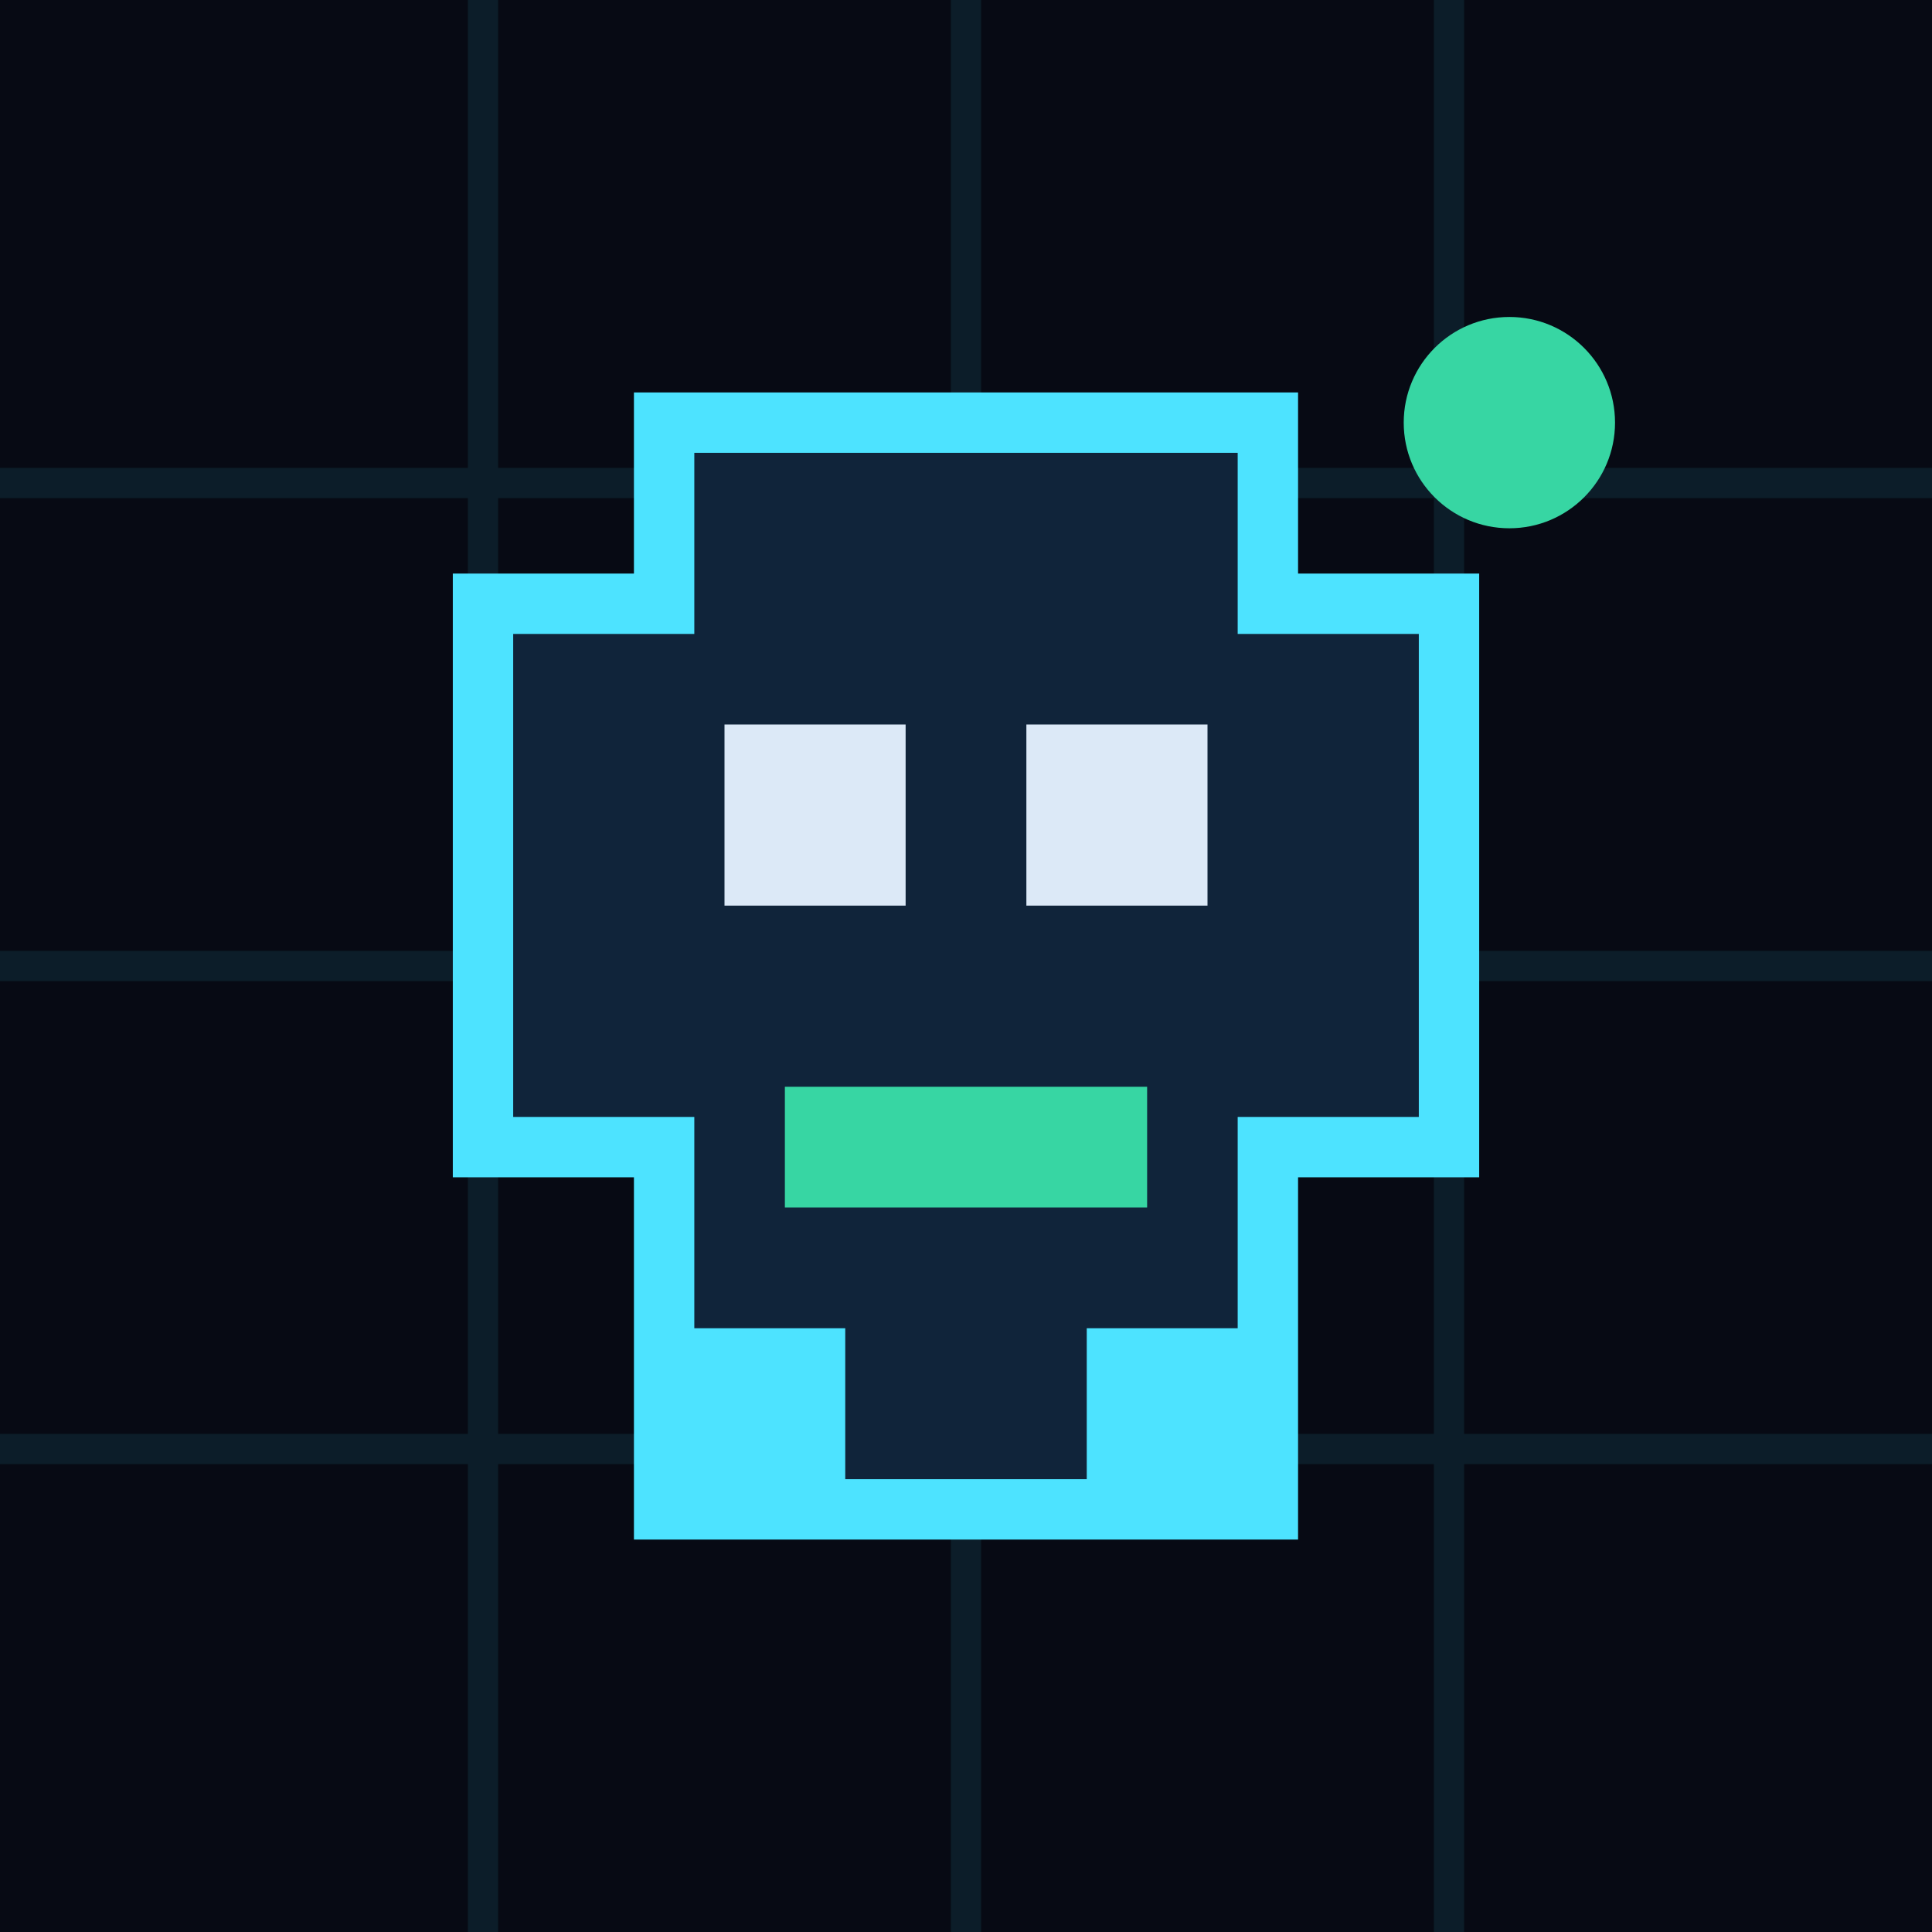
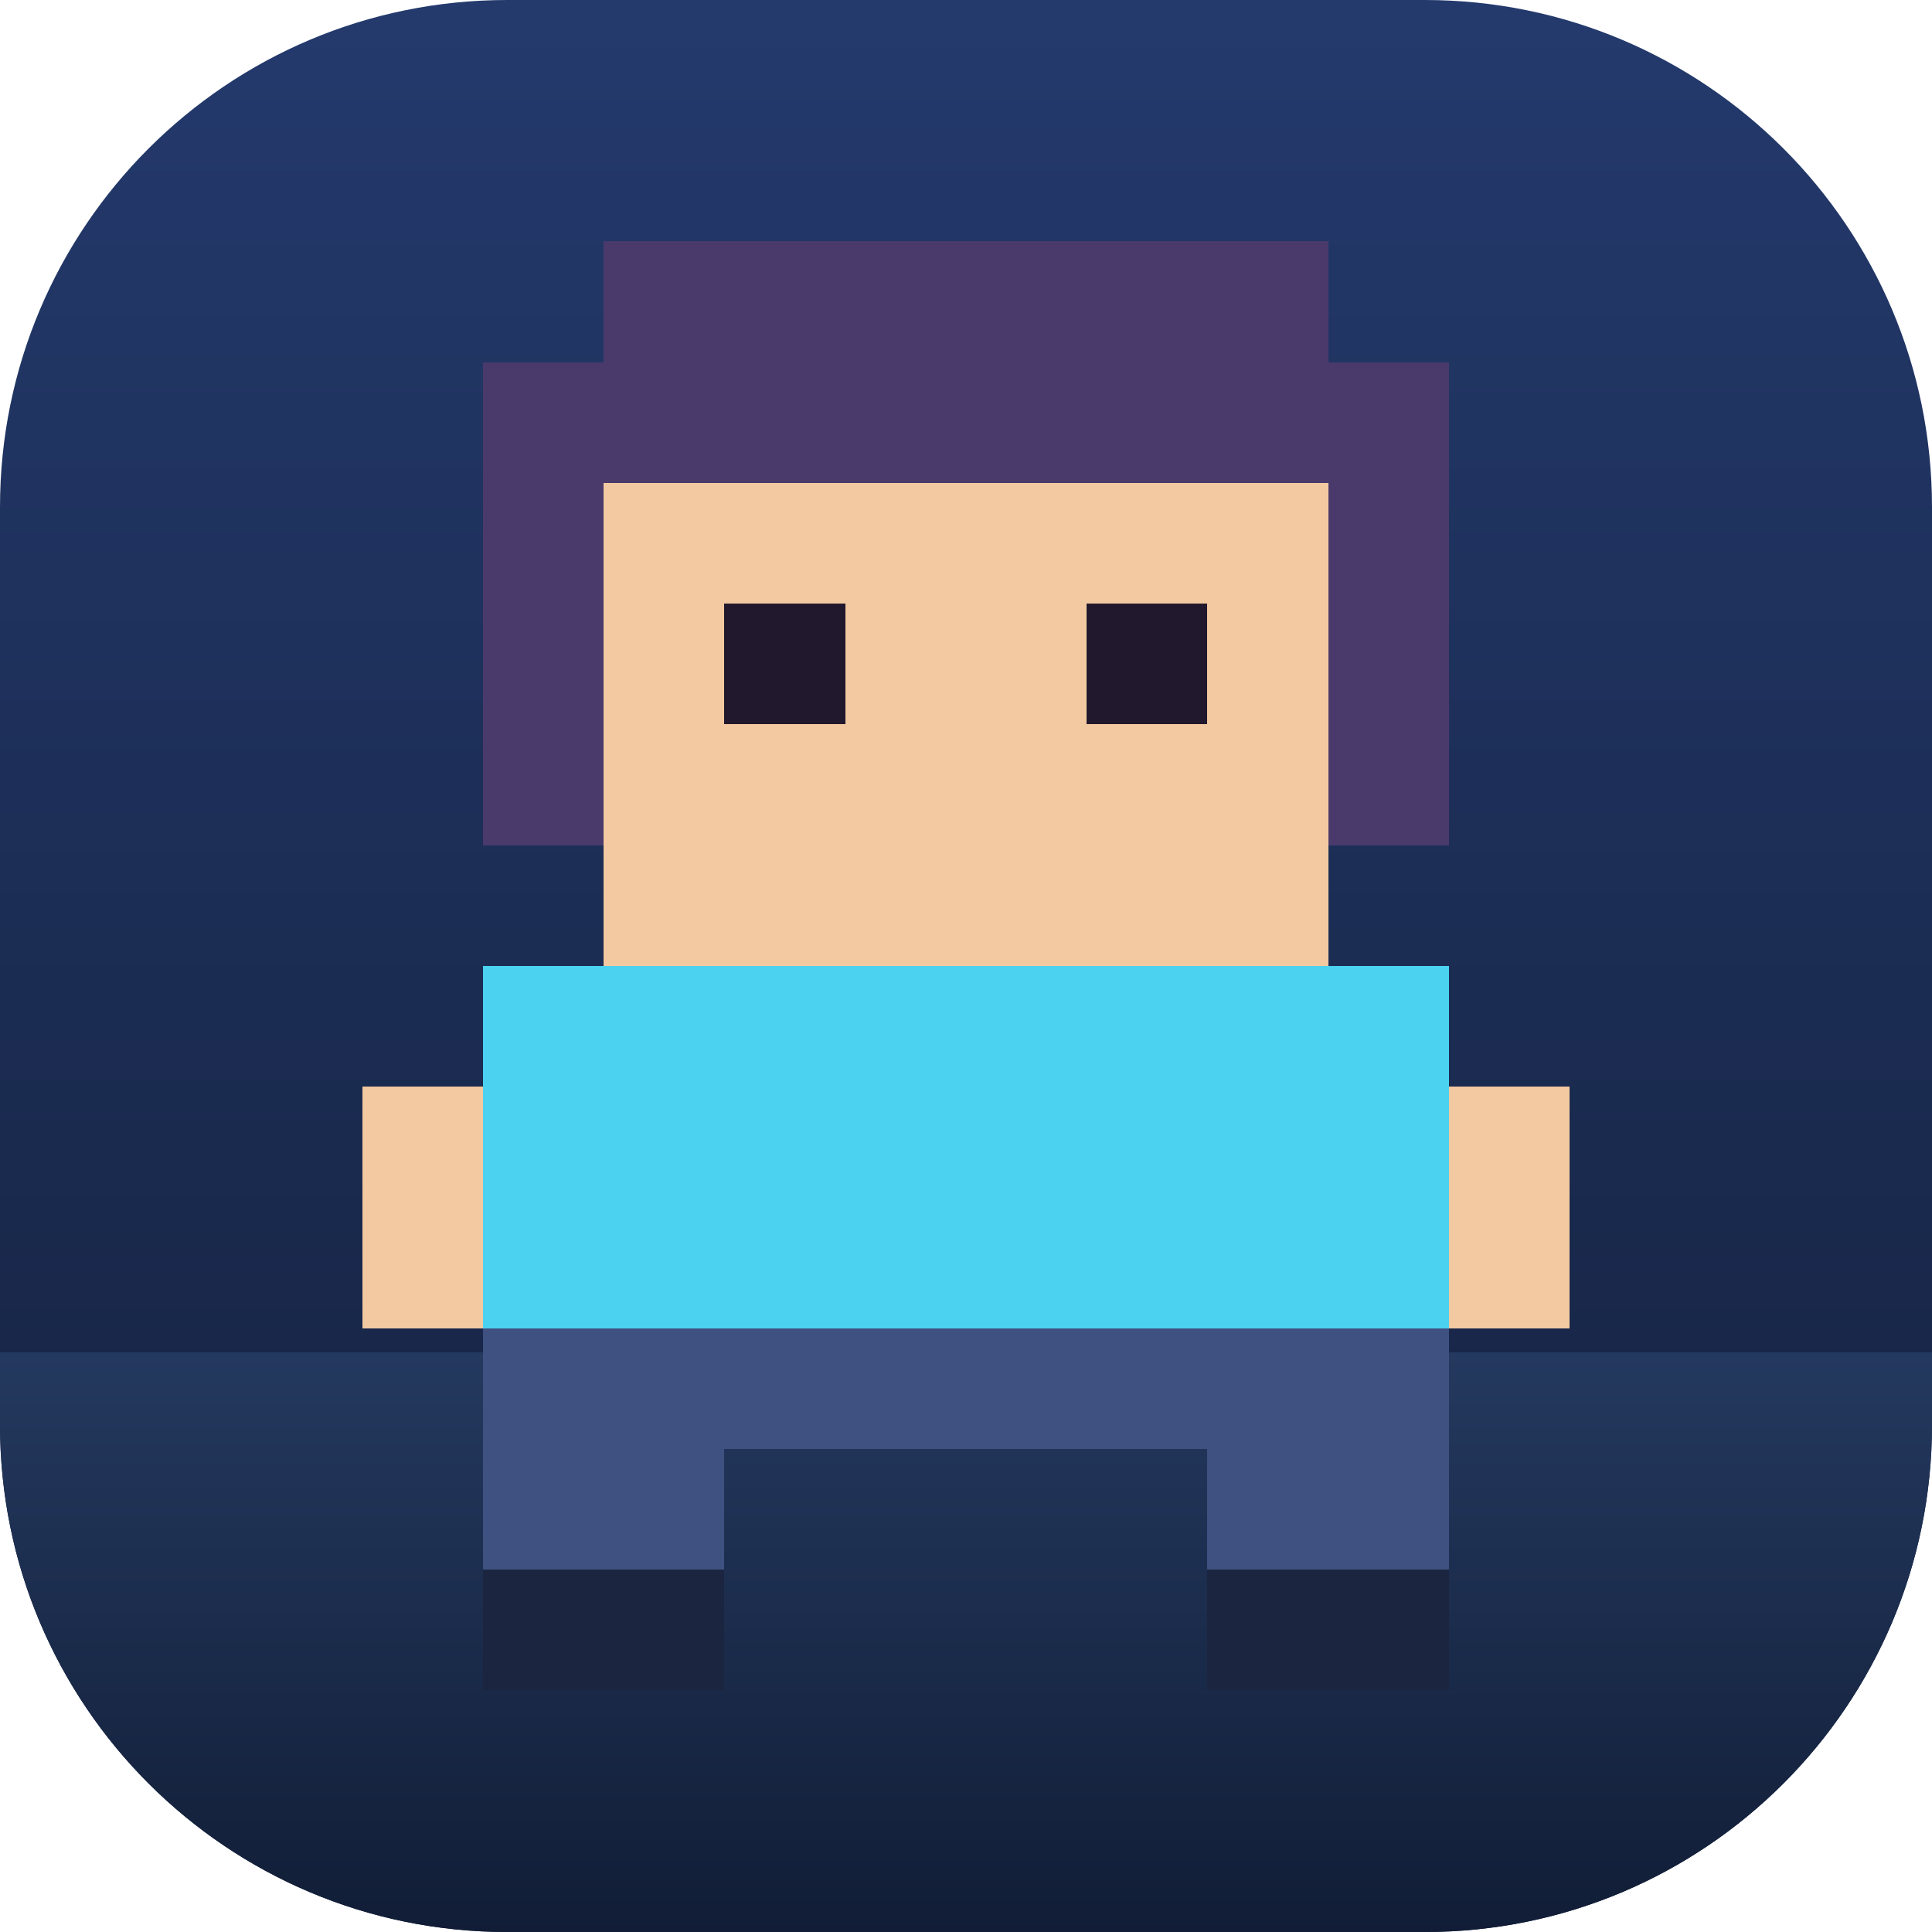
- <svg xmlns="http://www.w3.org/2000/svg" viewBox="0 0 512 512" role="img" aria-labelledby="title description">
-   <rect width="512" height="512" fill="#070a14" />
-   <path d="M0 128h512M0 256h512M0 384h512M128 0v512M256 0v512M384 0v512" stroke="#4de3ff" stroke-opacity=".09" stroke-width="8" />
-   <path d="M176 112h160v48h48v144h-48v96H176v-96h-48V160h48z" fill="#10243a" stroke="#4de3ff" stroke-width="16" />
-   <path d="M192 192h48v48h-48zm80 0h48v48h-48z" fill="#dce9f7" />
-   <path d="M208 288h96v32h-96z" fill="#37d6a3" />
-   <path d="M176 352h48v48h-48zm112 0h48v48h-48z" fill="#4de3ff" />
-   <circle cx="400" cy="112" r="28" fill="#37d6a3" />
+ <svg xmlns="http://www.w3.org/2000/svg" viewBox="0 0 32 32" role="img" aria-labelledby="title desc">
+   <defs>
+     <linearGradient id="wall" x1="0" y1="0" x2="0" y2="1">
+       <stop offset="0" stop-color="#243a6d" />
+       <stop offset="1" stop-color="#131f3a" />
+     </linearGradient>
+     <linearGradient id="floor" x1="0" y1="0" x2="0" y2="1">
+       <stop offset="0" stop-color="#24395f" />
+       <stop offset="1" stop-color="#111d36" />
+     </linearGradient>
+     <clipPath id="frame">
+       <rect width="32" height="32" rx="8.4" />
+     </clipPath>
+   </defs>
+   <g clip-path="url(#frame)">
+     <rect width="32" height="32" fill="url(#wall)" />
+     <rect y="22.4" width="32" height="9.6" fill="url(#floor)" />
+     <g shape-rendering="crispEdges">
+       <rect x="10" y="4" width="12" height="2" fill="#4a3a6b" />
+       <rect x="8" y="6" width="16" height="2" fill="#4a3a6b" />
+       <rect x="8" y="8" width="2" height="2" fill="#4a3a6b" />
+       <rect x="10" y="8" width="12" height="2" fill="#f2c9a0" />
+       <rect x="22" y="8" width="2" height="2" fill="#4a3a6b" />
+       <rect x="8" y="10" width="2" height="2" fill="#4a3a6b" />
+       <rect x="10" y="10" width="2" height="2" fill="#f2c9a0" />
+       <rect x="12" y="10" width="2" height="2" fill="#22182e" />
+       <rect x="14" y="10" width="4" height="2" fill="#f2c9a0" />
+       <rect x="18" y="10" width="2" height="2" fill="#22182e" />
+       <rect x="20" y="10" width="2" height="2" fill="#f2c9a0" />
+       <rect x="22" y="10" width="2" height="2" fill="#4a3a6b" />
+       <rect x="8" y="12" width="2" height="2" fill="#4a3a6b" />
+       <rect x="10" y="12" width="12" height="2" fill="#f2c9a0" />
+       <rect x="22" y="12" width="2" height="2" fill="#4a3a6b" />
+       <rect x="10" y="14" width="12" height="2" fill="#f2c9a0" />
+       <rect x="8" y="16" width="16" height="2" fill="#4ad2f0" />
+       <rect x="6" y="18" width="2" height="2" fill="#f2c9a0" />
+       <rect x="8" y="18" width="16" height="2" fill="#4ad2f0" />
+       <rect x="24" y="18" width="2" height="2" fill="#f2c9a0" />
+       <rect x="6" y="20" width="2" height="2" fill="#f2c9a0" />
+       <rect x="8" y="20" width="16" height="2" fill="#4ad2f0" />
+       <rect x="24" y="20" width="2" height="2" fill="#f2c9a0" />
+       <rect x="8" y="22" width="16" height="2" fill="#3f5180" />
+       <rect x="8" y="24" width="4" height="2" fill="#3f5180" />
+       <rect x="20" y="24" width="4" height="2" fill="#3f5180" />
+       <rect x="8" y="26" width="4" height="2" fill="#1b2540" />
+       <rect x="20" y="26" width="4" height="2" fill="#1b2540" />
+     </g>
+   </g>
</svg>
